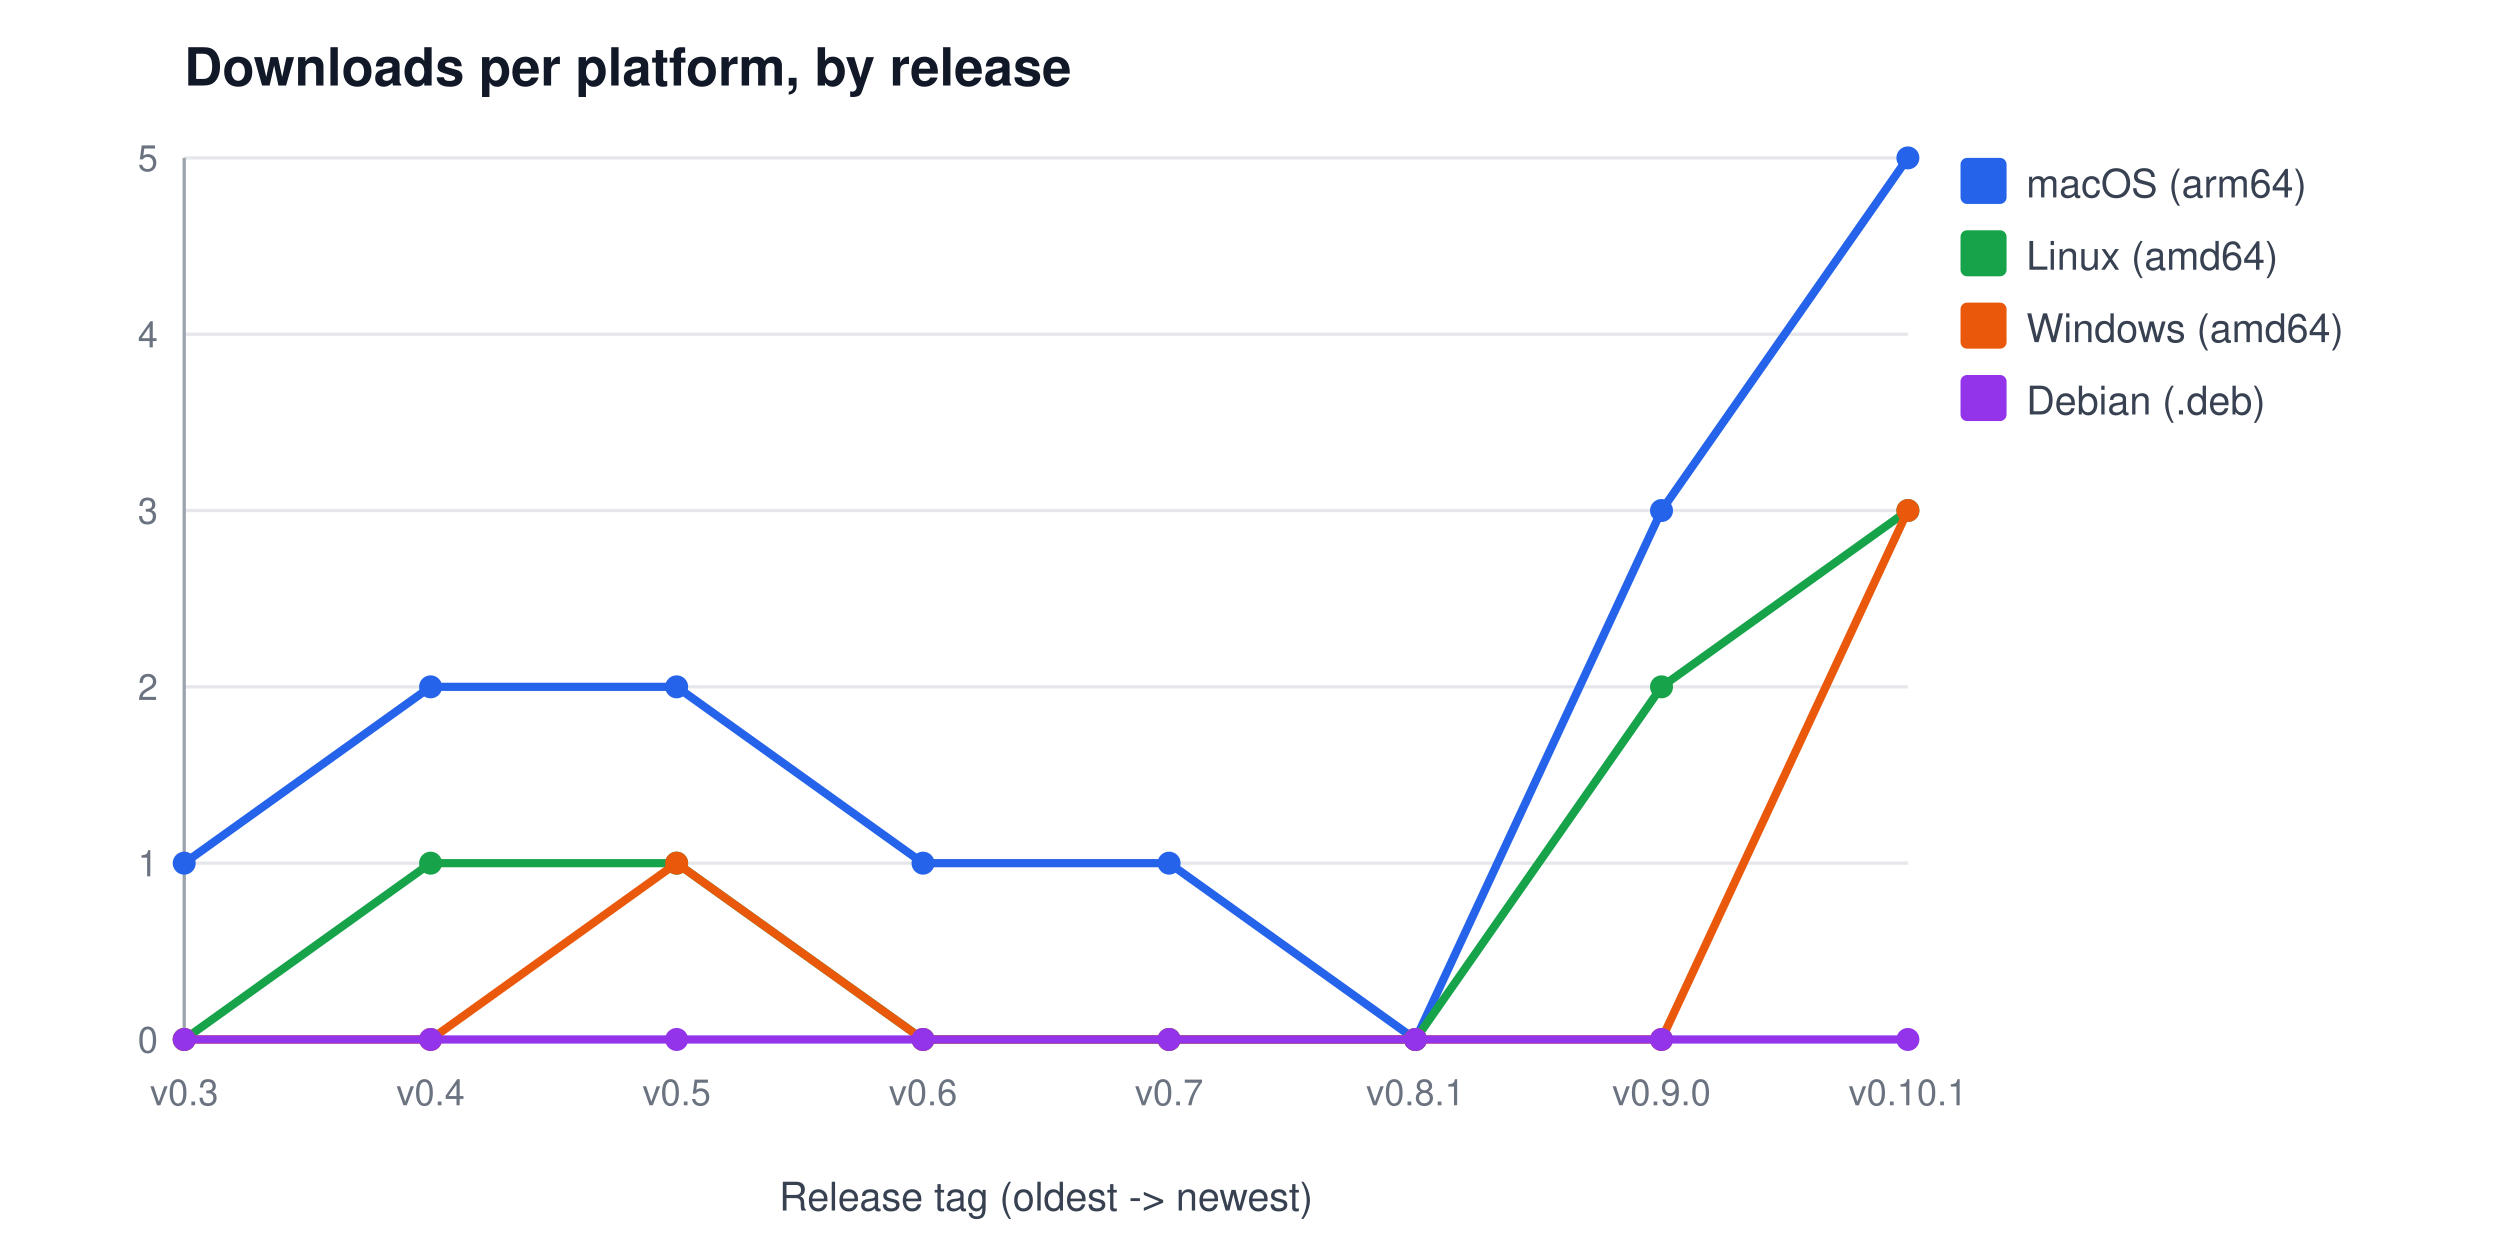
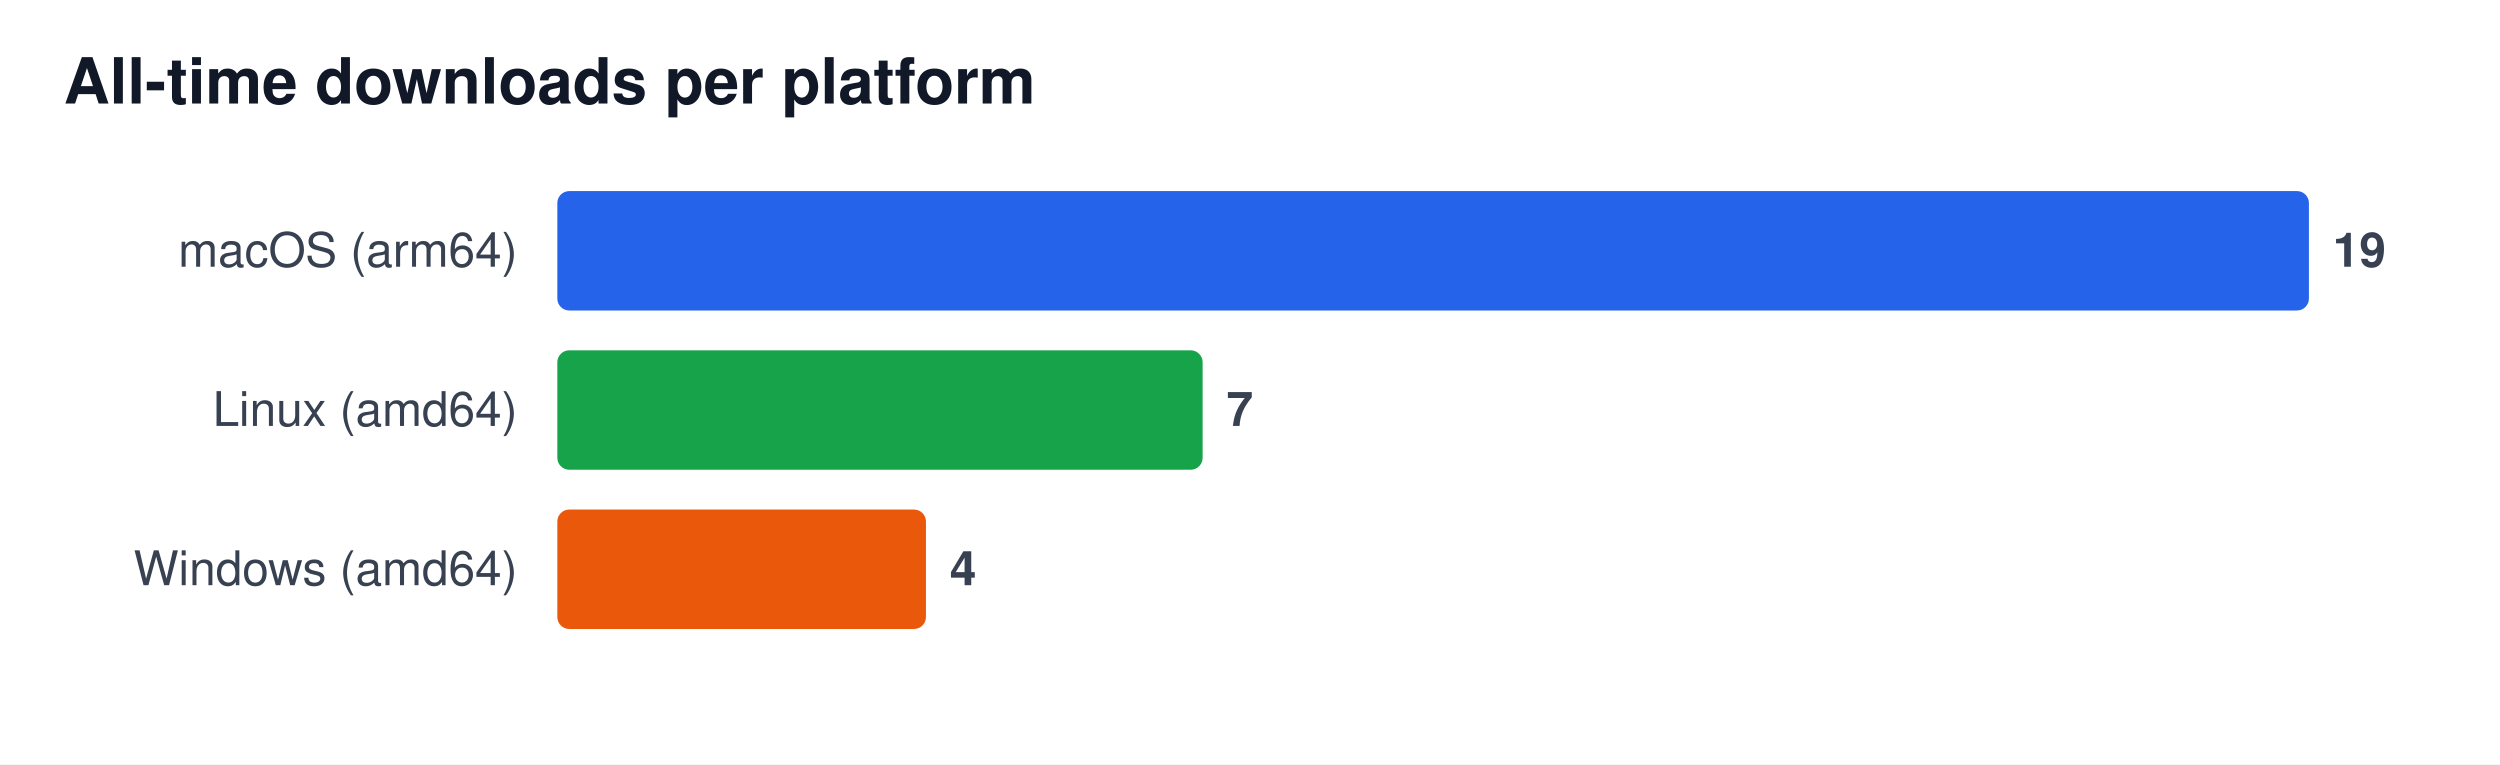
- <svg xmlns="http://www.w3.org/2000/svg" width="760" height="380" viewBox="0 0 760 380" font-family="Segoe UI, Helvetica, Arial, sans-serif" role="img" aria-label="Downloads per platform, by release">
-   <rect width="760" height="380" fill="#ffffff" />
-   <text x="56" y="26" font-size="16" font-weight="600" fill="#111827">Downloads per platform, by release</text>
-   <line x1="56" y1="316.0" x2="580" y2="316.0" stroke="#e5e7eb" stroke-width="1" />
-   <text x="48" y="320.0" font-size="11" fill="#6b7280" text-anchor="end">0</text>
-   <line x1="56" y1="262.4" x2="580" y2="262.4" stroke="#e5e7eb" stroke-width="1" />
-   <text x="48" y="266.4" font-size="11" fill="#6b7280" text-anchor="end">1</text>
-   <line x1="56" y1="208.8" x2="580" y2="208.8" stroke="#e5e7eb" stroke-width="1" />
-   <text x="48" y="212.8" font-size="11" fill="#6b7280" text-anchor="end">2</text>
-   <line x1="56" y1="155.2" x2="580" y2="155.2" stroke="#e5e7eb" stroke-width="1" />
-   <text x="48" y="159.2" font-size="11" fill="#6b7280" text-anchor="end">3</text>
-   <line x1="56" y1="101.6" x2="580" y2="101.6" stroke="#e5e7eb" stroke-width="1" />
-   <text x="48" y="105.6" font-size="11" fill="#6b7280" text-anchor="end">4</text>
-   <line x1="56" y1="48.0" x2="580" y2="48.0" stroke="#e5e7eb" stroke-width="1" />
-   <text x="48" y="52.0" font-size="11" fill="#6b7280" text-anchor="end">5</text>
-   <line x1="56" y1="48" x2="56" y2="316" stroke="#9ca3af" stroke-width="1" />
-   <line x1="56" y1="316" x2="580" y2="316" stroke="#9ca3af" stroke-width="1" />
-   <text x="56.0" y="336" font-size="11" fill="#6b7280" text-anchor="middle">v0.3</text>
-   <text x="130.9" y="336" font-size="11" fill="#6b7280" text-anchor="middle">v0.4</text>
-   <text x="205.7" y="336" font-size="11" fill="#6b7280" text-anchor="middle">v0.5</text>
-   <text x="280.6" y="336" font-size="11" fill="#6b7280" text-anchor="middle">v0.6</text>
-   <text x="355.4" y="336" font-size="11" fill="#6b7280" text-anchor="middle">v0.7</text>
-   <text x="430.3" y="336" font-size="11" fill="#6b7280" text-anchor="middle">v0.8.1</text>
-   <text x="505.1" y="336" font-size="11" fill="#6b7280" text-anchor="middle">v0.9.0</text>
-   <text x="580.0" y="336" font-size="11" fill="#6b7280" text-anchor="middle">v0.10.1</text>
-   <text x="318" y="368" font-size="12" fill="#374151" text-anchor="middle">Release tag (oldest -&gt; newest)</text>
-   <polyline points="56.0,262.4 130.9,208.8 205.7,208.8 280.6,262.4 355.4,262.4 430.3,316.0 505.1,155.2 580.0,48.0" fill="none" stroke="#2563eb" stroke-width="2.5" />
-   <circle cx="56.0" cy="262.4" r="3.5" fill="#2563eb" />
-   <circle cx="130.9" cy="208.8" r="3.5" fill="#2563eb" />
-   <circle cx="205.7" cy="208.8" r="3.5" fill="#2563eb" />
-   <circle cx="280.6" cy="262.4" r="3.5" fill="#2563eb" />
-   <circle cx="355.4" cy="262.4" r="3.5" fill="#2563eb" />
-   <circle cx="430.3" cy="316.0" r="3.5" fill="#2563eb" />
-   <circle cx="505.1" cy="155.2" r="3.5" fill="#2563eb" />
-   <circle cx="580.0" cy="48.0" r="3.5" fill="#2563eb" />
-   <rect x="596" y="48" width="14" height="14" rx="2" fill="#2563eb" />
-   <text x="616" y="60" font-size="12" fill="#374151">macOS (arm64)</text>
-   <polyline points="56.0,316.0 130.9,262.4 205.7,262.4 280.6,316.0 355.4,316.0 430.3,316.0 505.1,208.8 580.0,155.2" fill="none" stroke="#16a34a" stroke-width="2.5" />
-   <circle cx="56.0" cy="316.0" r="3.5" fill="#16a34a" />
-   <circle cx="130.9" cy="262.4" r="3.5" fill="#16a34a" />
-   <circle cx="205.7" cy="262.4" r="3.5" fill="#16a34a" />
-   <circle cx="280.6" cy="316.0" r="3.5" fill="#16a34a" />
-   <circle cx="355.4" cy="316.0" r="3.5" fill="#16a34a" />
-   <circle cx="430.3" cy="316.0" r="3.5" fill="#16a34a" />
-   <circle cx="505.1" cy="208.8" r="3.5" fill="#16a34a" />
-   <circle cx="580.0" cy="155.2" r="3.5" fill="#16a34a" />
-   <rect x="596" y="70" width="14" height="14" rx="2" fill="#16a34a" />
-   <text x="616" y="82" font-size="12" fill="#374151">Linux (amd64)</text>
-   <polyline points="56.0,316.0 130.9,316.0 205.7,262.4 280.6,316.0 355.4,316.0 430.3,316.0 505.1,316.0 580.0,155.2" fill="none" stroke="#ea580c" stroke-width="2.5" />
-   <circle cx="56.0" cy="316.0" r="3.5" fill="#ea580c" />
-   <circle cx="130.9" cy="316.0" r="3.5" fill="#ea580c" />
-   <circle cx="205.7" cy="262.4" r="3.5" fill="#ea580c" />
-   <circle cx="280.6" cy="316.0" r="3.5" fill="#ea580c" />
-   <circle cx="355.4" cy="316.0" r="3.5" fill="#ea580c" />
-   <circle cx="430.3" cy="316.0" r="3.5" fill="#ea580c" />
-   <circle cx="505.1" cy="316.0" r="3.5" fill="#ea580c" />
-   <circle cx="580.0" cy="155.2" r="3.5" fill="#ea580c" />
-   <rect x="596" y="92" width="14" height="14" rx="2" fill="#ea580c" />
-   <text x="616" y="104" font-size="12" fill="#374151">Windows (amd64)</text>
-   <polyline points="56.0,316.0 130.9,316.0 205.7,316.0 280.6,316.0 355.4,316.0 430.3,316.0 505.1,316.0 580.0,316.0" fill="none" stroke="#9333ea" stroke-width="2.5" />
-   <circle cx="56.0" cy="316.0" r="3.5" fill="#9333ea" />
-   <circle cx="130.9" cy="316.0" r="3.5" fill="#9333ea" />
-   <circle cx="205.7" cy="316.0" r="3.5" fill="#9333ea" />
-   <circle cx="280.6" cy="316.0" r="3.5" fill="#9333ea" />
-   <circle cx="355.4" cy="316.0" r="3.5" fill="#9333ea" />
-   <circle cx="430.3" cy="316.0" r="3.5" fill="#9333ea" />
-   <circle cx="505.1" cy="316.0" r="3.5" fill="#9333ea" />
-   <circle cx="580.0" cy="316.0" r="3.5" fill="#9333ea" />
-   <rect x="596" y="114" width="14" height="14" rx="2" fill="#9333ea" />
-   <text x="616" y="126" font-size="12" fill="#374151">Debian (.deb)</text>
+ <svg xmlns="http://www.w3.org/2000/svg" width="628" height="192" viewBox="0 0 628 192" font-family="Segoe UI, Helvetica, Arial, sans-serif" role="img" aria-label="All-time downloads per platform">
+   <rect width="628" height="192" fill="#ffffff" />
+   <text x="16" y="26" font-size="16" font-weight="600" fill="#111827">All-time downloads per platform</text>
+   <text x="130" y="67" font-size="12" fill="#374151" text-anchor="end">macOS (arm64)</text>
+   <rect x="140" y="48" width="440.0" height="30" rx="3" fill="#2563eb" />
+   <text x="586.0" y="67" font-size="12" font-weight="600" fill="#374151">19</text>
+   <text x="130" y="107" font-size="12" fill="#374151" text-anchor="end">Linux (amd64)</text>
+   <rect x="140" y="88" width="162.1" height="30" rx="3" fill="#16a34a" />
+   <text x="308.1" y="107" font-size="12" font-weight="600" fill="#374151">7</text>
+   <text x="130" y="147" font-size="12" fill="#374151" text-anchor="end">Windows (amd64)</text>
+   <rect x="140" y="128" width="92.6" height="30" rx="3" fill="#ea580c" />
+   <text x="238.6" y="147" font-size="12" font-weight="600" fill="#374151">4</text>
</svg>
